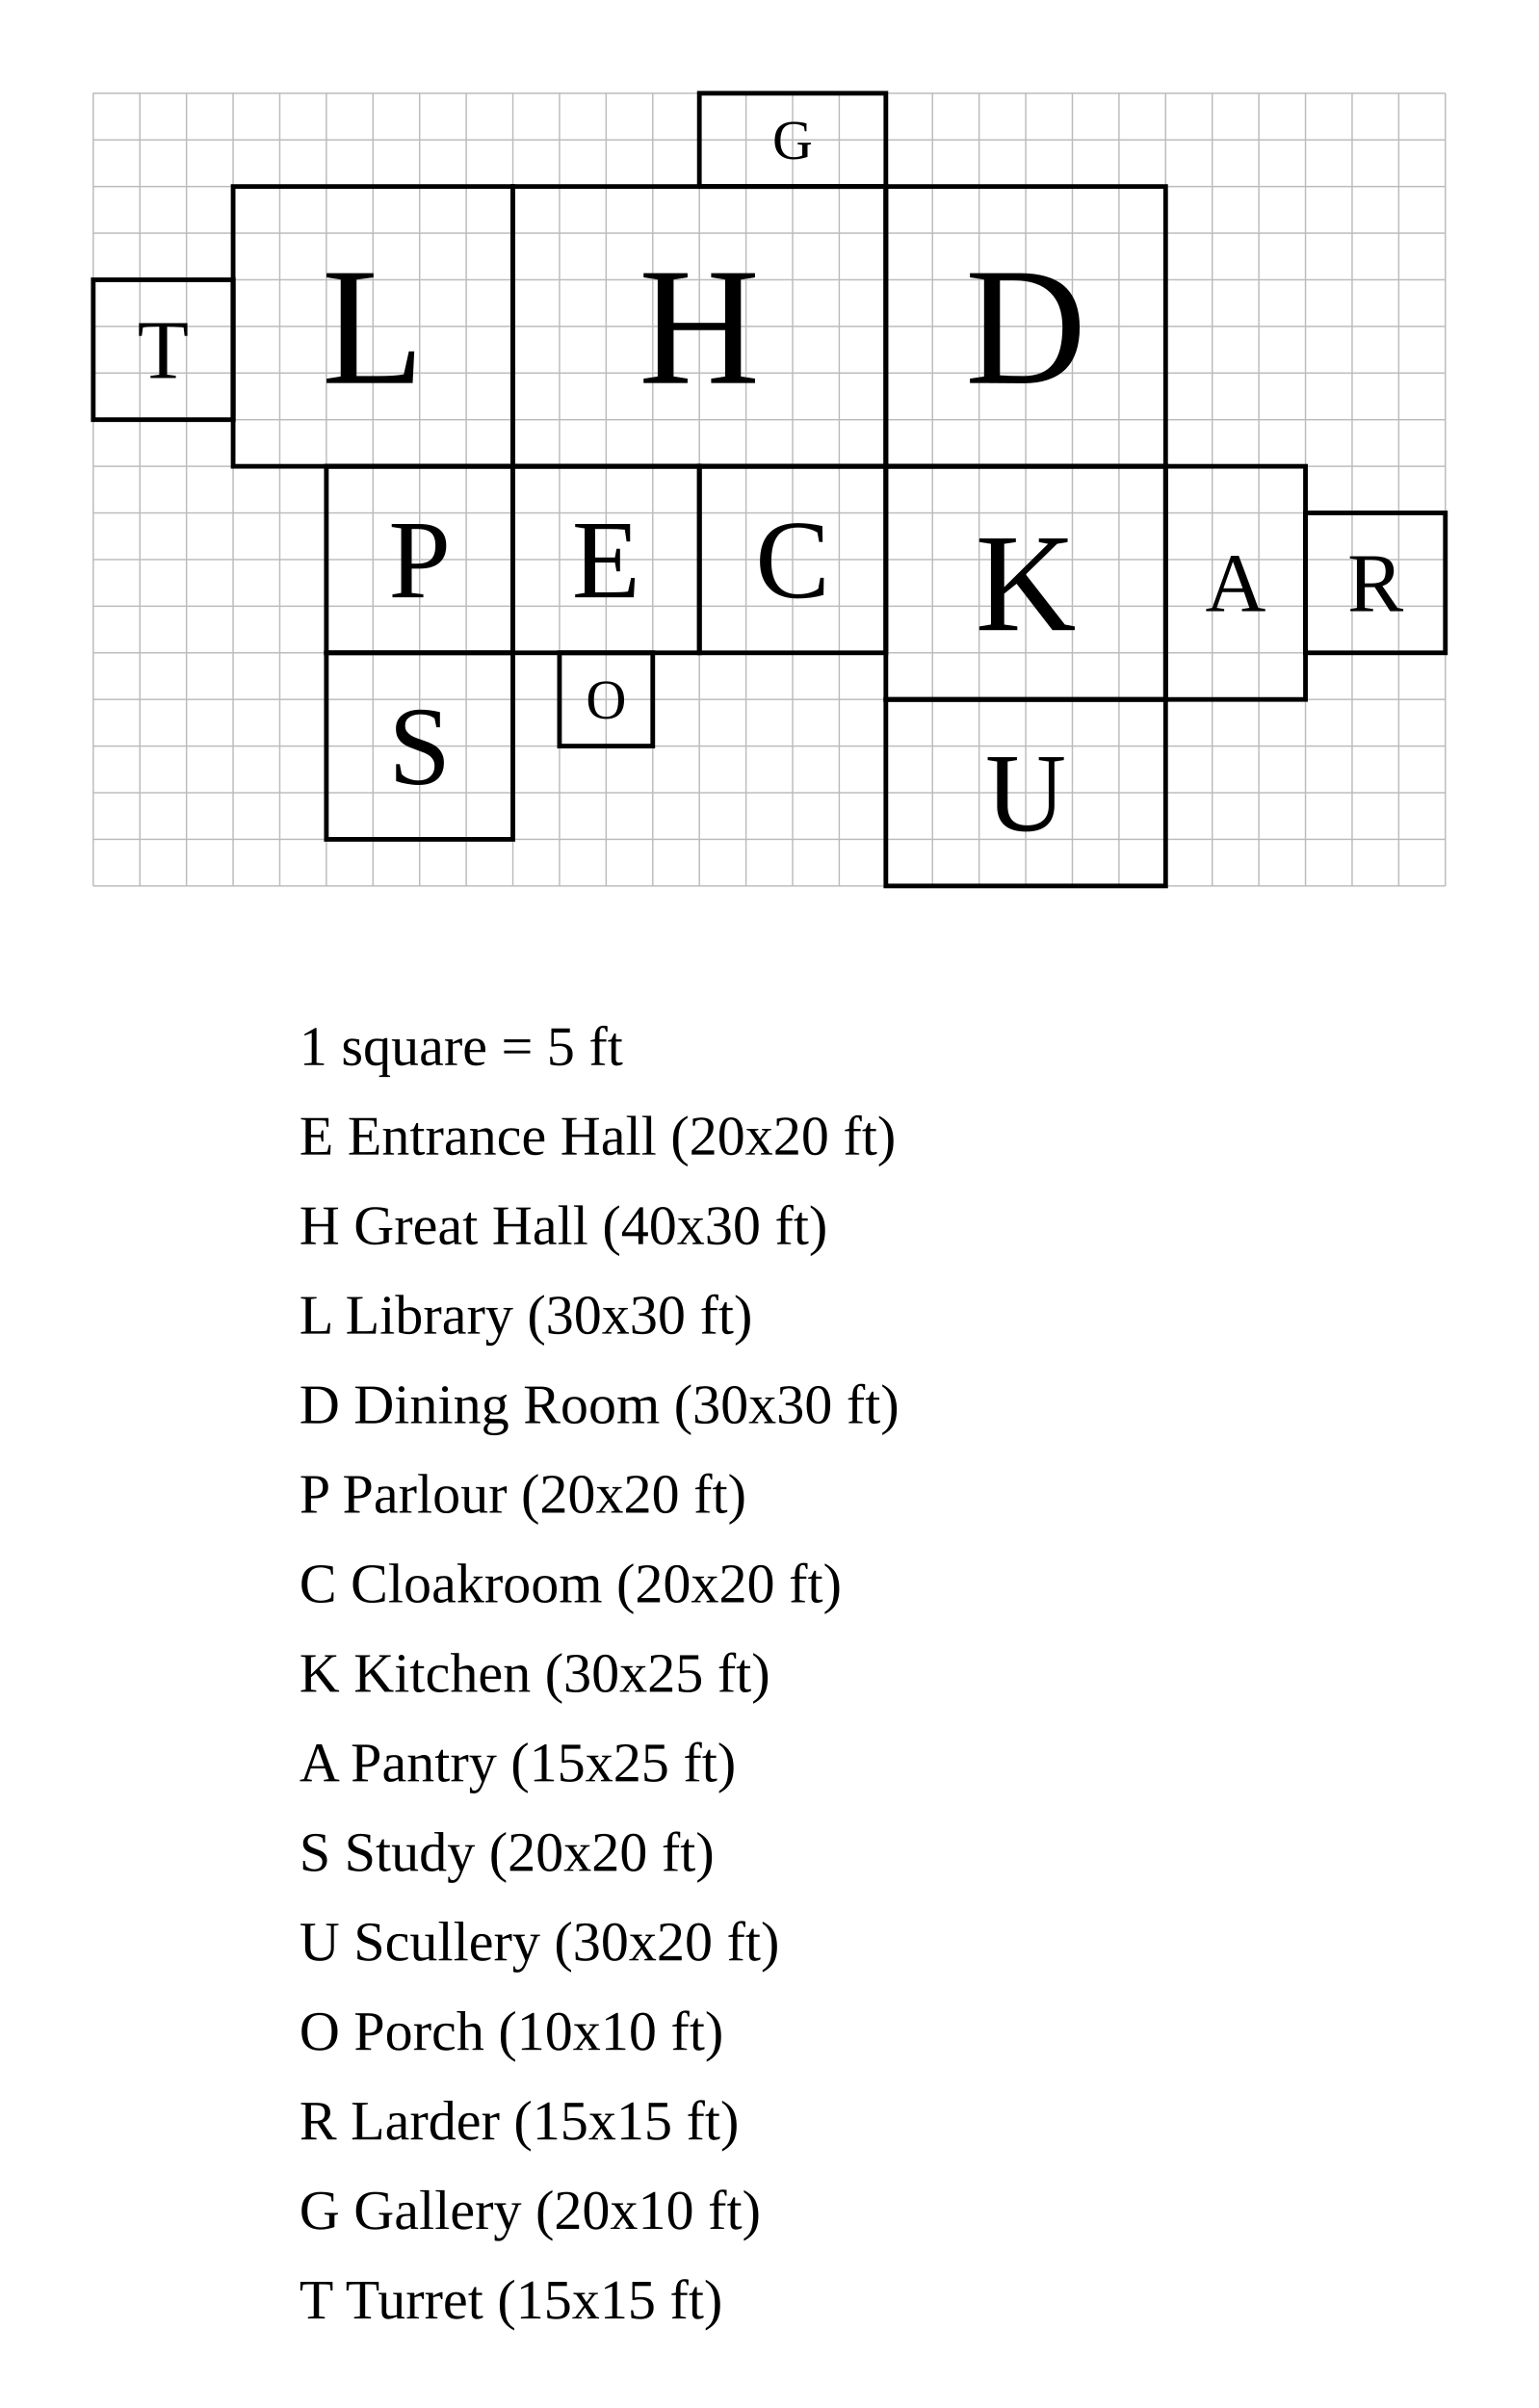
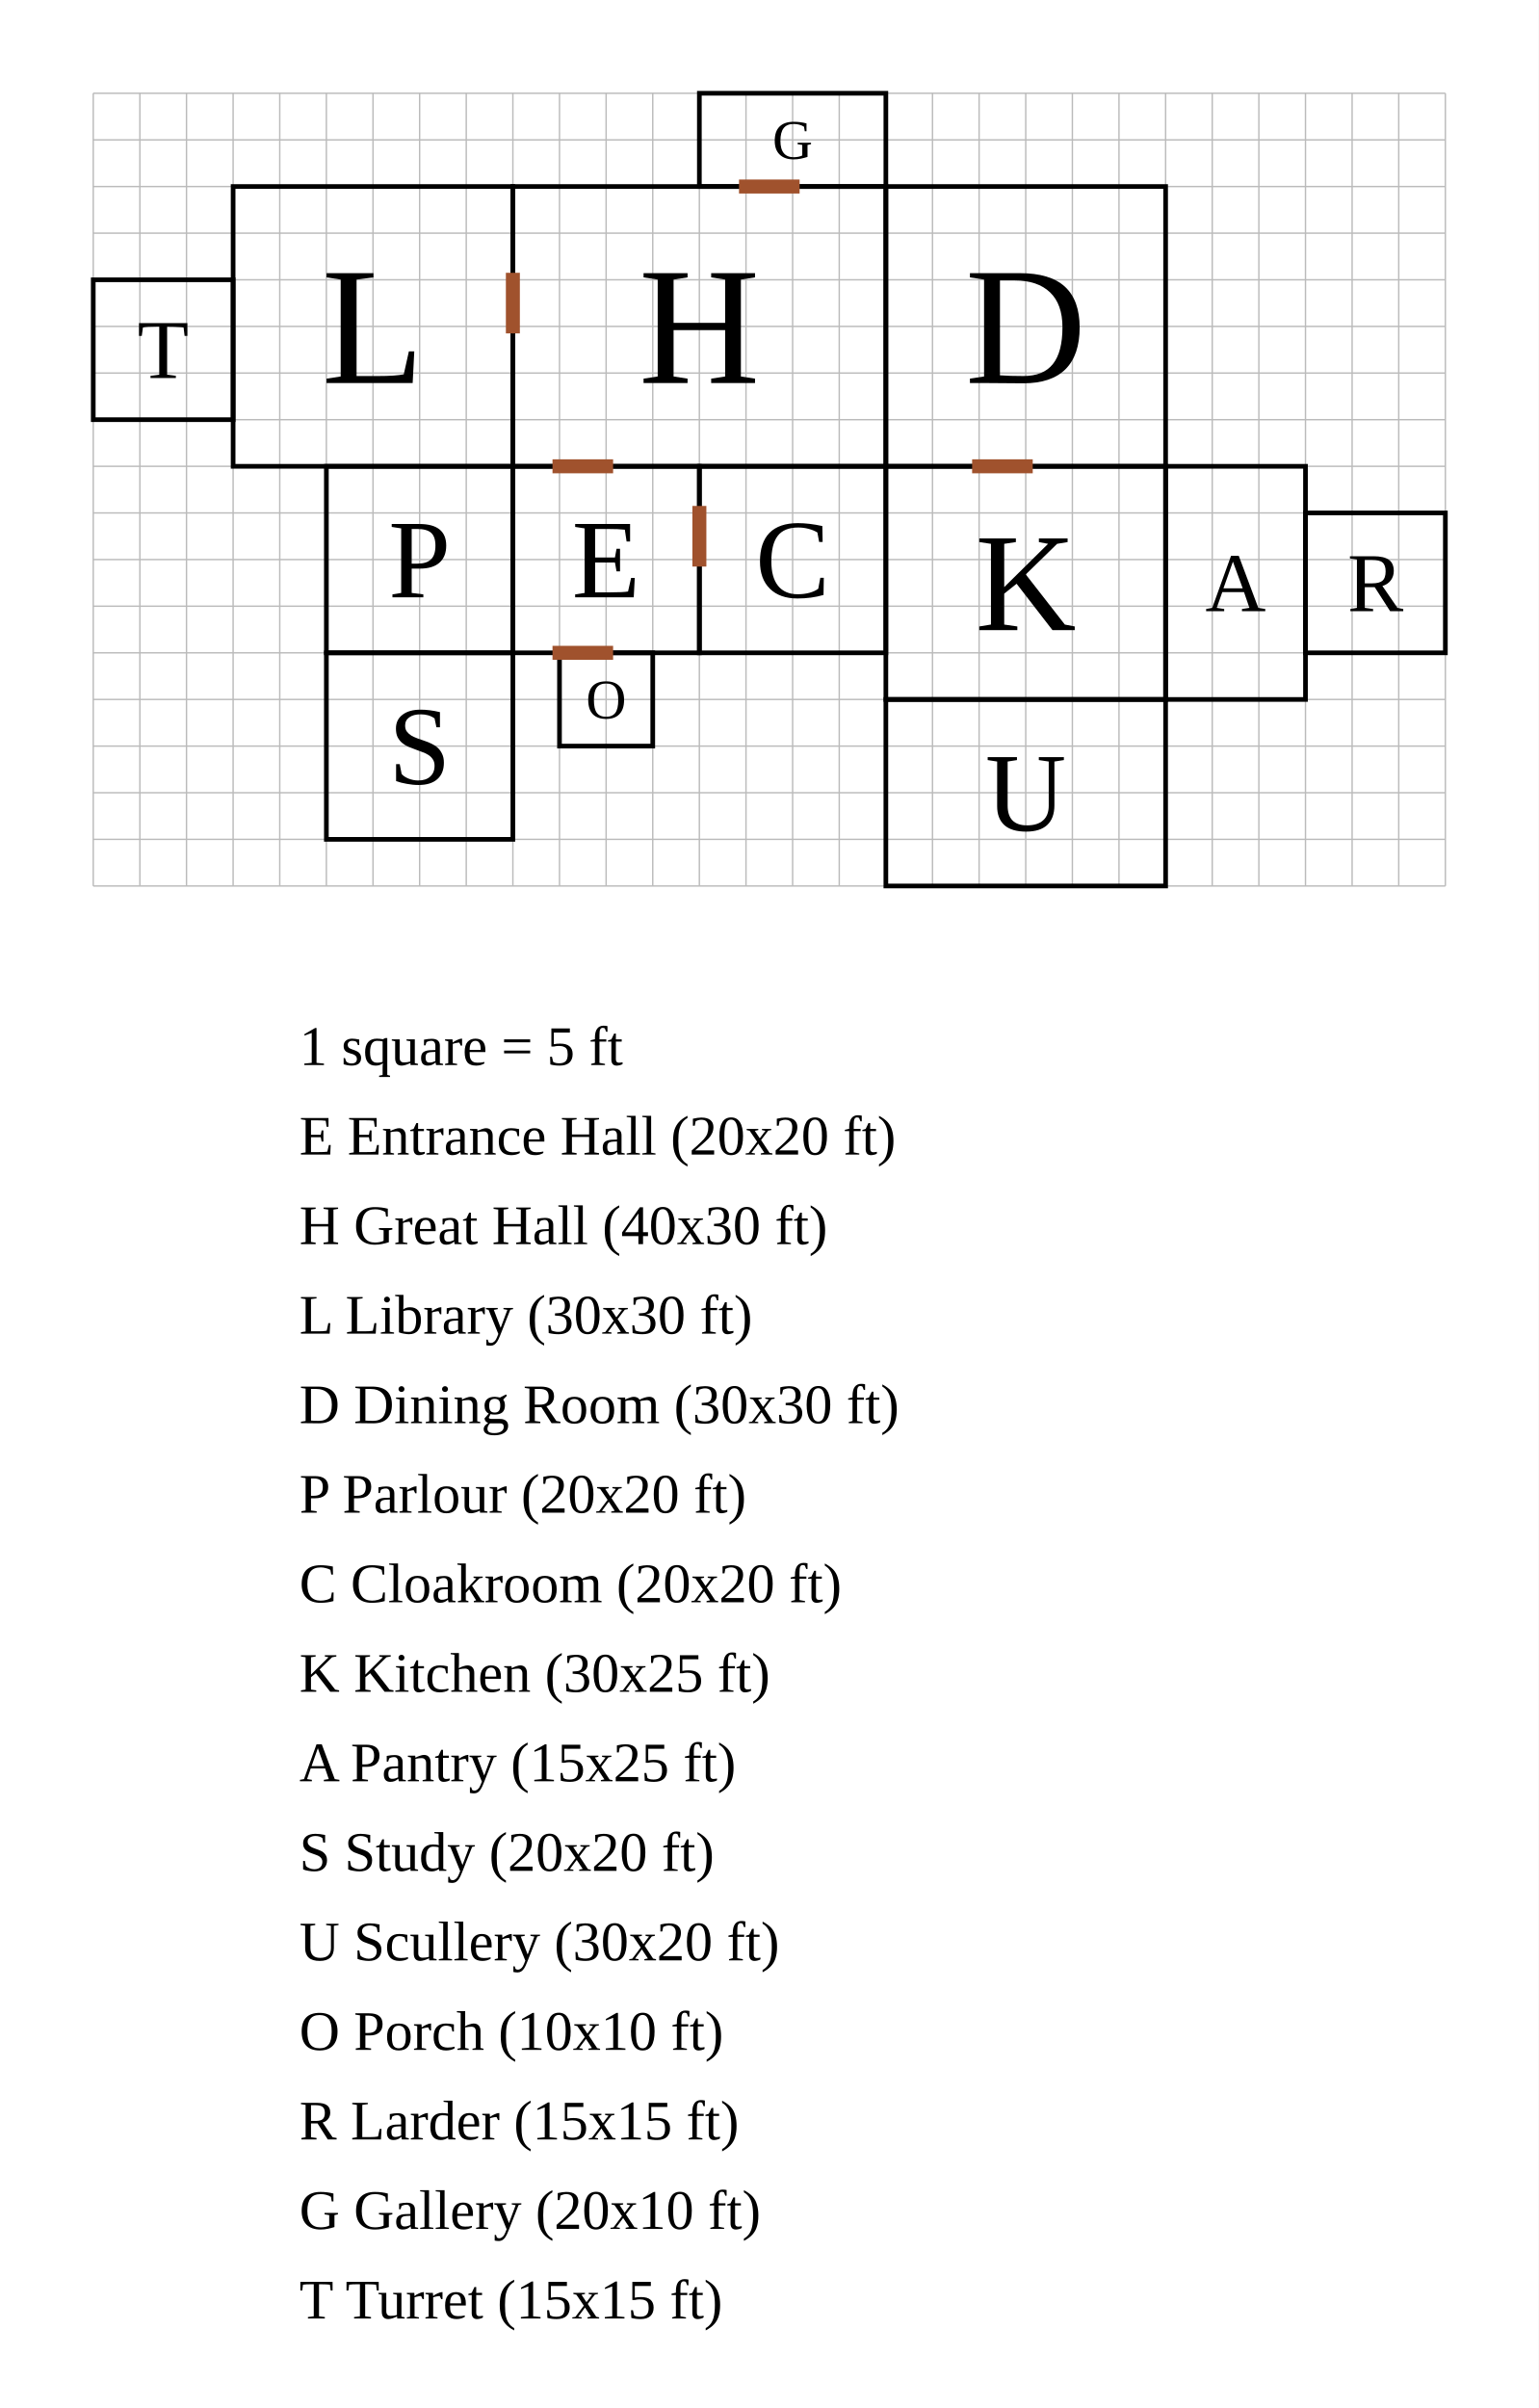
<svg xmlns="http://www.w3.org/2000/svg" width="1650" height="2582" viewBox="-55 -50 165 258.2">
  <rect x="-55" y="-50" width="165" height="258.2" fill="white" />
  <g stroke="#bbb" stroke-width="0.15">
    <line x1="-45" y1="-40" x2="-45" y2="45" />
    <line x1="-40" y1="-40" x2="-40" y2="45" />
    <line x1="-35" y1="-40" x2="-35" y2="45" />
    <line x1="-30" y1="-40" x2="-30" y2="45" />
    <line x1="-25" y1="-40" x2="-25" y2="45" />
    <line x1="-20" y1="-40" x2="-20" y2="45" />
    <line x1="-15" y1="-40" x2="-15" y2="45" />
    <line x1="-10" y1="-40" x2="-10" y2="45" />
    <line x1="-5" y1="-40" x2="-5" y2="45" />
    <line x1="0" y1="-40" x2="0" y2="45" />
    <line x1="5" y1="-40" x2="5" y2="45" />
    <line x1="10" y1="-40" x2="10" y2="45" />
    <line x1="15" y1="-40" x2="15" y2="45" />
    <line x1="20" y1="-40" x2="20" y2="45" />
    <line x1="25" y1="-40" x2="25" y2="45" />
    <line x1="30" y1="-40" x2="30" y2="45" />
    <line x1="35" y1="-40" x2="35" y2="45" />
    <line x1="40" y1="-40" x2="40" y2="45" />
    <line x1="45" y1="-40" x2="45" y2="45" />
    <line x1="50" y1="-40" x2="50" y2="45" />
    <line x1="55" y1="-40" x2="55" y2="45" />
    <line x1="60" y1="-40" x2="60" y2="45" />
    <line x1="65" y1="-40" x2="65" y2="45" />
    <line x1="70" y1="-40" x2="70" y2="45" />
    <line x1="75" y1="-40" x2="75" y2="45" />
    <line x1="80" y1="-40" x2="80" y2="45" />
    <line x1="85" y1="-40" x2="85" y2="45" />
    <line x1="90" y1="-40" x2="90" y2="45" />
    <line x1="95" y1="-40" x2="95" y2="45" />
    <line x1="100" y1="-40" x2="100" y2="45" />
    <line x1="-45" y1="-40" x2="100" y2="-40" />
    <line x1="-45" y1="-35" x2="100" y2="-35" />
    <line x1="-45" y1="-30" x2="100" y2="-30" />
    <line x1="-45" y1="-25" x2="100" y2="-25" />
    <line x1="-45" y1="-20" x2="100" y2="-20" />
    <line x1="-45" y1="-15" x2="100" y2="-15" />
    <line x1="-45" y1="-10" x2="100" y2="-10" />
    <line x1="-45" y1="-5" x2="100" y2="-5" />
    <line x1="-45" y1="0" x2="100" y2="0" />
    <line x1="-45" y1="5" x2="100" y2="5" />
    <line x1="-45" y1="10" x2="100" y2="10" />
    <line x1="-45" y1="15" x2="100" y2="15" />
    <line x1="-45" y1="20" x2="100" y2="20" />
    <line x1="-45" y1="25" x2="100" y2="25" />
    <line x1="-45" y1="30" x2="100" y2="30" />
    <line x1="-45" y1="35" x2="100" y2="35" />
    <line x1="-45" y1="40" x2="100" y2="40" />
    <line x1="-45" y1="45" x2="100" y2="45" />
  </g>
  <rect data-room="entrance" x="0" y="0" width="20" height="20" fill="none" stroke="black" stroke-width="0.5" />
  <text data-room="entrance" x="10" y="10" text-anchor="middle" dominant-baseline="central" font-size="12">E</text>
  <rect data-room="hall" x="0" y="-30" width="40" height="30" fill="none" stroke="black" stroke-width="0.5" />
  <text data-room="hall" x="20" y="-15" text-anchor="middle" dominant-baseline="central" font-size="18">H</text>
  <rect data-room="library" x="-30" y="-30" width="30" height="30" fill="none" stroke="black" stroke-width="0.5" />
  <text data-room="library" x="-15" y="-15" text-anchor="middle" dominant-baseline="central" font-size="18">L</text>
  <rect data-room="dining" x="40" y="-30" width="30" height="30" fill="none" stroke="black" stroke-width="0.5" />
  <text data-room="dining" x="55" y="-15" text-anchor="middle" dominant-baseline="central" font-size="18">D</text>
  <rect data-room="parlour" x="-20" y="0" width="20" height="20" fill="none" stroke="black" stroke-width="0.5" />
  <text data-room="parlour" x="-10" y="10" text-anchor="middle" dominant-baseline="central" font-size="12">P</text>
  <rect data-room="cloak" x="20" y="0" width="20" height="20" fill="none" stroke="black" stroke-width="0.5" />
  <text data-room="cloak" x="30" y="10" text-anchor="middle" dominant-baseline="central" font-size="12">C</text>
  <rect data-room="kitchen" x="40" y="0" width="30" height="25" fill="none" stroke="black" stroke-width="0.5" />
  <text data-room="kitchen" x="55" y="12.5" text-anchor="middle" dominant-baseline="central" font-size="15">K</text>
  <rect data-room="pantry" x="70" y="0" width="15" height="25" fill="none" stroke="black" stroke-width="0.5" />
  <text data-room="pantry" x="77.5" y="12.5" text-anchor="middle" dominant-baseline="central" font-size="9">A</text>
  <rect data-room="study" x="-20" y="20" width="20" height="20" fill="none" stroke="black" stroke-width="0.5" />
  <text data-room="study" x="-10" y="30" text-anchor="middle" dominant-baseline="central" font-size="12">S</text>
  <rect data-room="scullery" x="40" y="25" width="30" height="20" fill="none" stroke="black" stroke-width="0.5" />
  <text data-room="scullery" x="55" y="35" text-anchor="middle" dominant-baseline="central" font-size="12">U</text>
  <rect data-room="porch" x="5" y="20" width="10" height="10" fill="none" stroke="black" stroke-width="0.5" />
  <text data-room="porch" x="10" y="25" text-anchor="middle" dominant-baseline="central" font-size="6">O</text>
  <rect data-room="larder" x="85" y="5" width="15" height="15" fill="none" stroke="black" stroke-width="0.5" />
  <text data-room="larder" x="92.5" y="12.5" text-anchor="middle" dominant-baseline="central" font-size="9">R</text>
  <rect data-room="gallery" x="20" y="-40" width="20" height="10" fill="none" stroke="black" stroke-width="0.5" />
  <text data-room="gallery" x="30" y="-35" text-anchor="middle" dominant-baseline="central" font-size="6">G</text>
  <rect data-room="turret" x="-45" y="-20" width="15" height="15" fill="none" stroke="black" stroke-width="0.5" />
  <text data-room="turret" x="-37.5" y="-12.5" text-anchor="middle" dominant-baseline="central" font-size="9">T</text>
+   <line class="door" x1="5" y1="0" x2="10" y2="0" stroke="#a0522d" stroke-width="1.5" stroke-linecap="square" />
+   <line class="door" x1="0" y1="-20" x2="0" y2="-15" stroke="#a0522d" stroke-width="1.5" stroke-linecap="square" />
+   <line class="door" x1="20" y1="5" x2="20" y2="10" stroke="#a0522d" stroke-width="1.5" stroke-linecap="square" />
+   <line class="door" x1="50" y1="0" x2="55" y2="0" stroke="#a0522d" stroke-width="1.5" stroke-linecap="square" />
+   <line class="door" x1="5" y1="20" x2="10" y2="20" stroke="#a0522d" stroke-width="1.5" stroke-linecap="square" />
+   <line class="door" x1="25" y1="-30" x2="30" y2="-30" stroke="#a0522d" stroke-width="1.5" stroke-linecap="square" />
  <text class="scale" x="-22.9" y="64.2" font-size="6">1 square = 5 ft</text>
  <text class="key" x="-22.9" y="73.8" font-size="6">E  Entrance Hall  (20x20 ft)</text>
  <text class="key" x="-22.9" y="83.4" font-size="6">H  Great Hall  (40x30 ft)</text>
  <text class="key" x="-22.9" y="93" font-size="6">L  Library  (30x30 ft)</text>
  <text class="key" x="-22.9" y="102.6" font-size="6">D  Dining Room  (30x30 ft)</text>
  <text class="key" x="-22.9" y="112.2" font-size="6">P  Parlour  (20x20 ft)</text>
  <text class="key" x="-22.9" y="121.8" font-size="6">C  Cloakroom  (20x20 ft)</text>
  <text class="key" x="-22.9" y="131.4" font-size="6">K  Kitchen  (30x25 ft)</text>
  <text class="key" x="-22.9" y="141" font-size="6">A  Pantry  (15x25 ft)</text>
  <text class="key" x="-22.9" y="150.6" font-size="6">S  Study  (20x20 ft)</text>
  <text class="key" x="-22.9" y="160.2" font-size="6">U  Scullery  (30x20 ft)</text>
  <text class="key" x="-22.9" y="169.8" font-size="6">O  Porch  (10x10 ft)</text>
  <text class="key" x="-22.9" y="179.4" font-size="6">R  Larder  (15x15 ft)</text>
  <text class="key" x="-22.9" y="189" font-size="6">G  Gallery  (20x10 ft)</text>
  <text class="key" x="-22.9" y="198.6" font-size="6">T  Turret  (15x15 ft)</text>
</svg>
